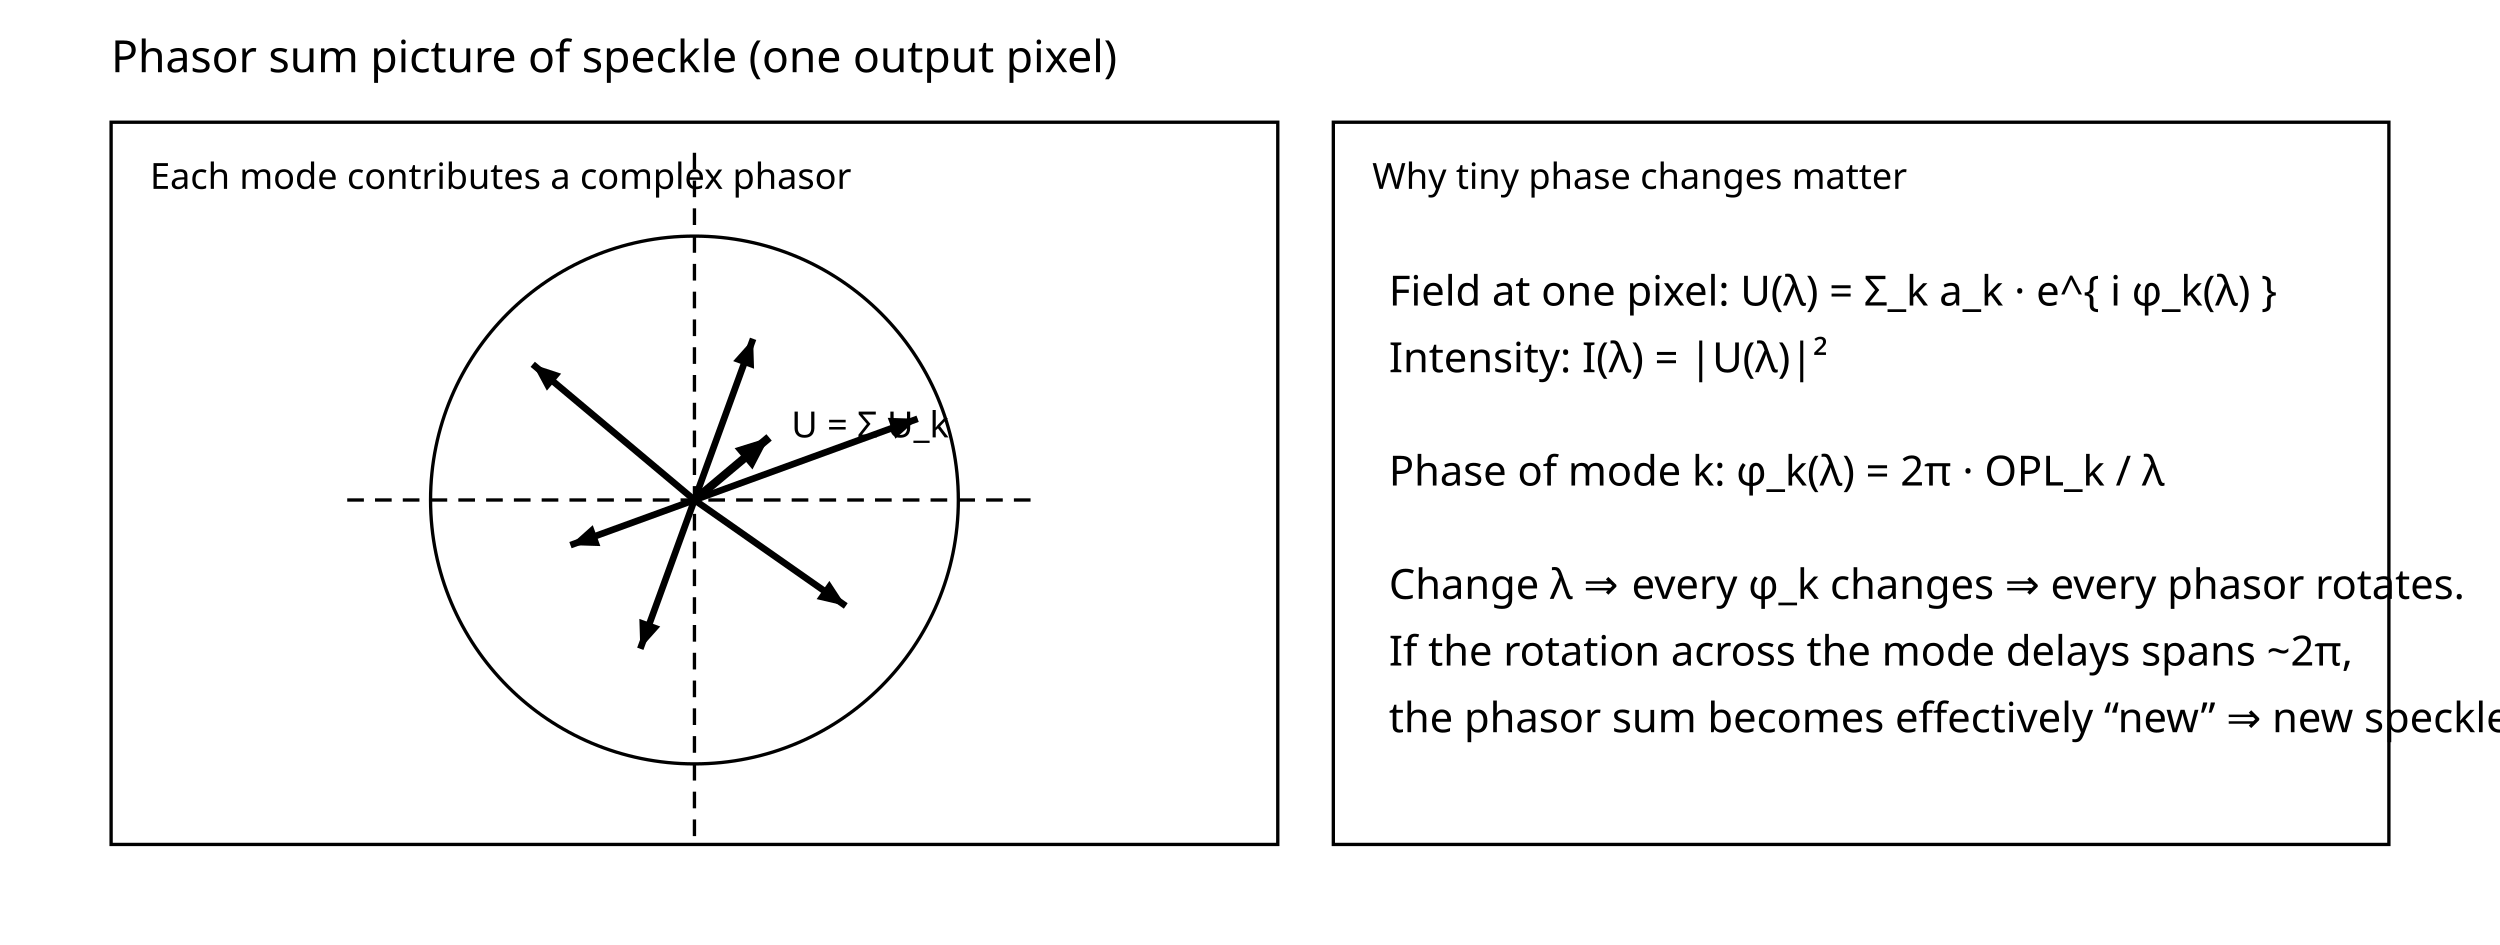
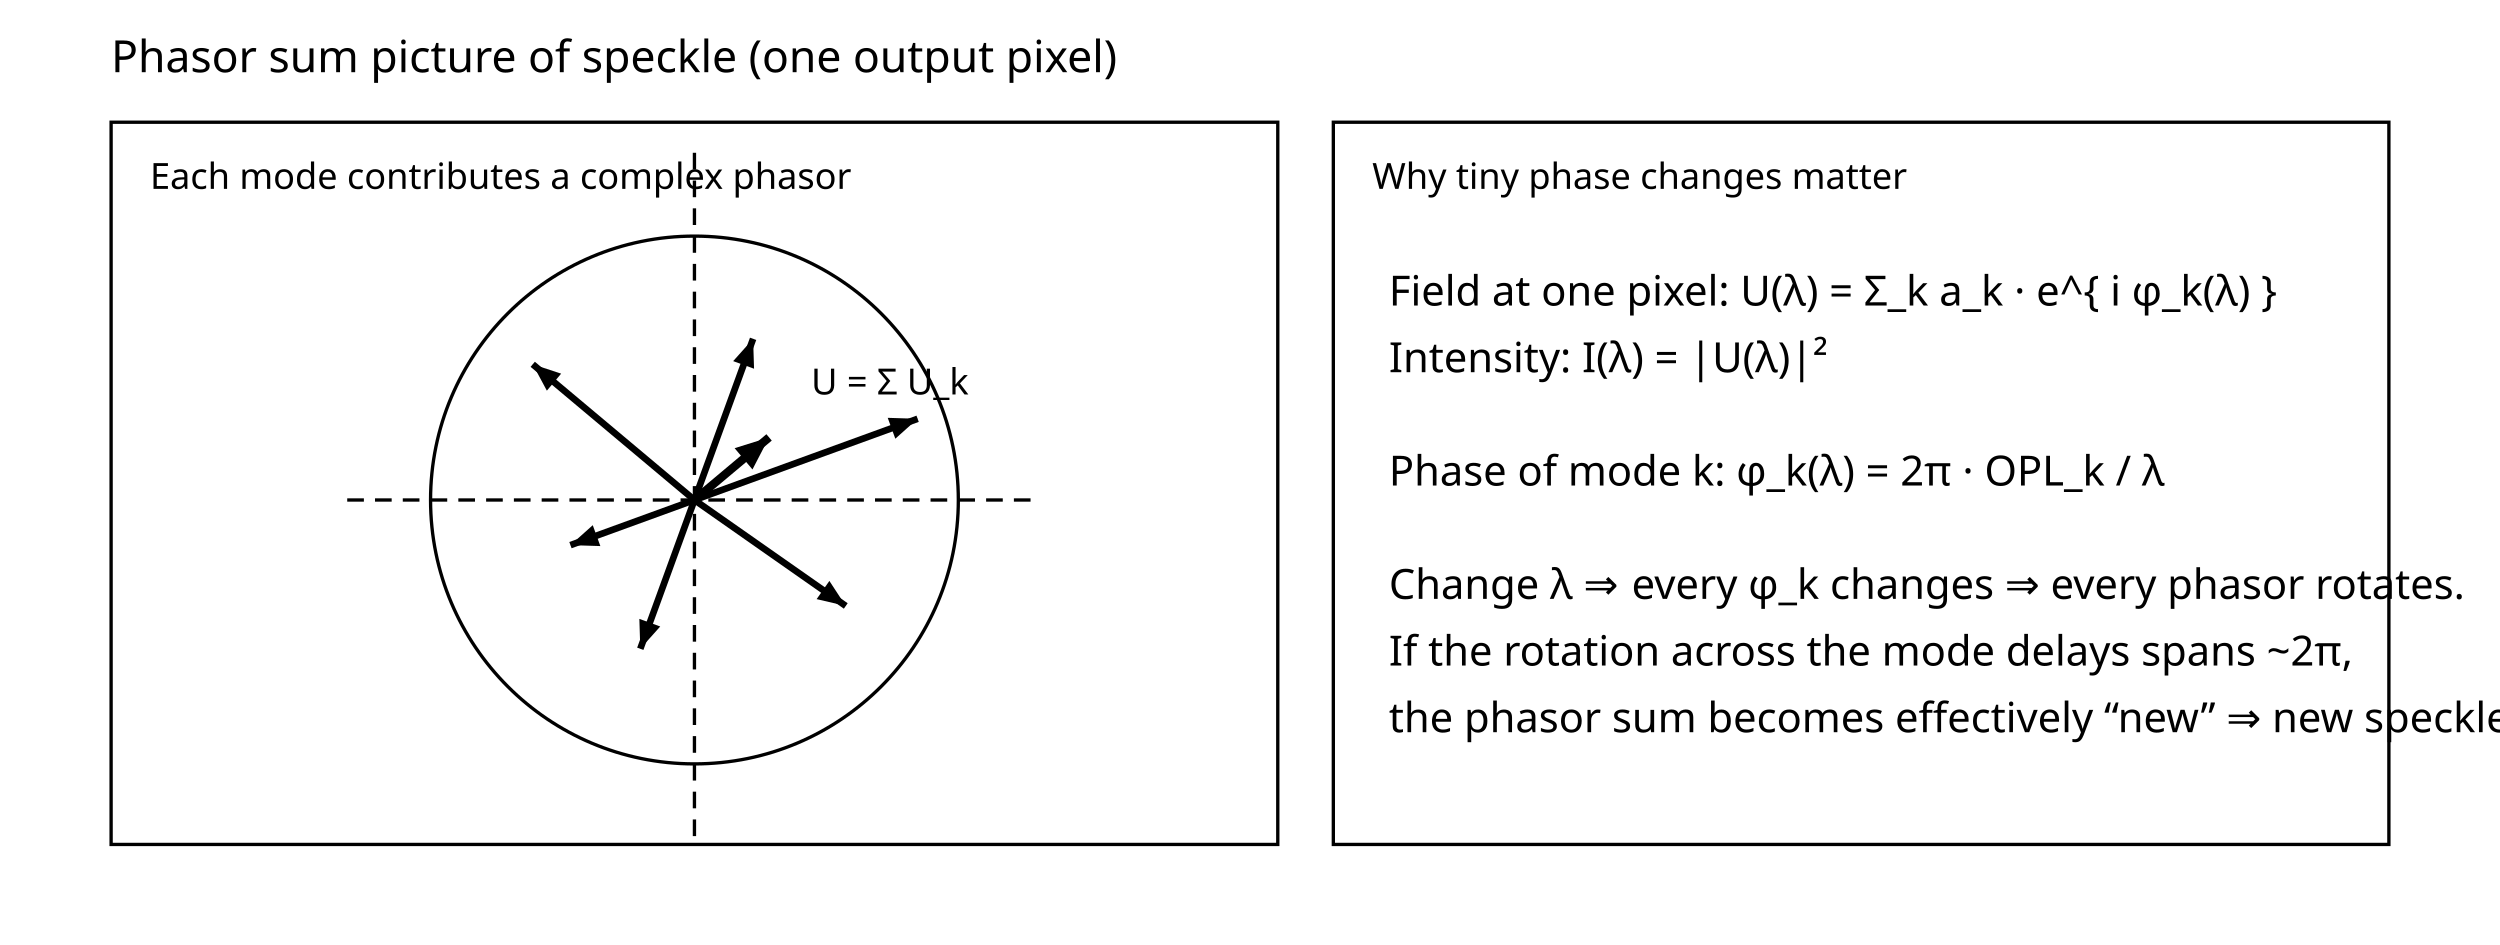
<svg xmlns="http://www.w3.org/2000/svg" width="900" height="340" viewBox="0 0 900 340">
  <defs>
    <style>
      .axis { stroke: #000; stroke-width: 2; fill: none; }
      .thin { stroke: #000; stroke-width: 1.2; fill: none; }
      .dash { stroke-dasharray: 6 4; }
      .phasor { stroke: #000; stroke-width: 2.4; fill: none; }
      .sum { stroke: #000; stroke-width: 3.0; fill: none; }
      .label { font-family: sans-serif; font-size: 16px; fill: #000; }
      .small { font-family: sans-serif; font-size: 13px; fill: #000; }
      .eq { font-family: sans-serif; font-size: 15px; fill: #000; }
    </style>
  </defs>
  <text class="label" x="40" y="26">Phasor sum picture of speckle (one output pixel)</text>
  <rect class="thin" x="40" y="44" width="420" height="260" />
  <text class="small" x="54" y="68">Each mode contributes a complex phasor</text>
  <line class="thin dash" x1="125" y1="180" x2="375" y2="180" />
  <line class="thin dash" x1="250" y1="55" x2="250" y2="305" />
  <circle class="thin" cx="250" cy="180" r="95" />
  <line class="phasor" x1="250" y1="180" x2="330.344" y2="150.757" />
  <polygon points="330.344,150.757 322.315,157.936 319.579,150.419" fill="#000" />
  <line class="phasor" x1="250" y1="180" x2="304.474" y2="218.143" />
  <polygon points="304.474,218.143 293.988,215.684 298.576,209.13" fill="#000" />
  <line class="phasor" x1="250" y1="180" x2="230.505" y2="233.562" />
  <polygon points="230.505,233.562 230.166,222.797 237.684,225.534" fill="#000" />
  <line class="phasor" x1="250" y1="180" x2="191.781" y2="131.148" />
  <polygon points="191.781,131.148 202.012,134.512 196.87,140.64" fill="#000" />
  <line class="phasor" x1="250" y1="180" x2="205.365" y2="196.246" />
  <polygon points="205.365,196.246 213.393,189.067 216.13,196.585" fill="#000" />
  <line class="phasor" x1="250" y1="180" x2="271.12" y2="121.974" />
  <polygon points="271.12,121.974 271.458,132.739 263.941,130.003" fill="#000" />
  <line class="sum" x1="250" y1="180" x2="276.87" y2="157.465" />
  <polygon points="276.87,157.465 270.888,169.007 264.462,161.345" fill="#000" />
-   <text class="small" x="284.87" y="157.465">U = Σ U_k</text>
+   <text class="small" x="292" y="142">U = Σ U_k</text>
  <rect class="thin" x="480" y="44" width="380" height="260" />
  <text class="small" x="494" y="68">Why tiny phase changes matter</text>
  <text class="eq" x="500" y="110">Field at one pixel:  U(λ) = Σ_k a_k · e^{ i φ_k(λ) }</text>
  <text class="eq" x="500" y="134">Intensity:           I(λ) = |U(λ)|²</text>
  <text class="eq" x="500" y="174.8">Phase of mode k:     φ_k(λ) = 2π · OPL_k / λ</text>
  <text class="eq" x="500" y="215.6">Change λ ⇒ every φ_k changes ⇒ every phasor rotates.</text>
  <text class="eq" x="500" y="239.6">If the rotation across the mode delays spans ~2π,</text>
  <text class="eq" x="500" y="263.6">the phasor sum becomes effectively “new” ⇒ new speckle.</text>
</svg>
